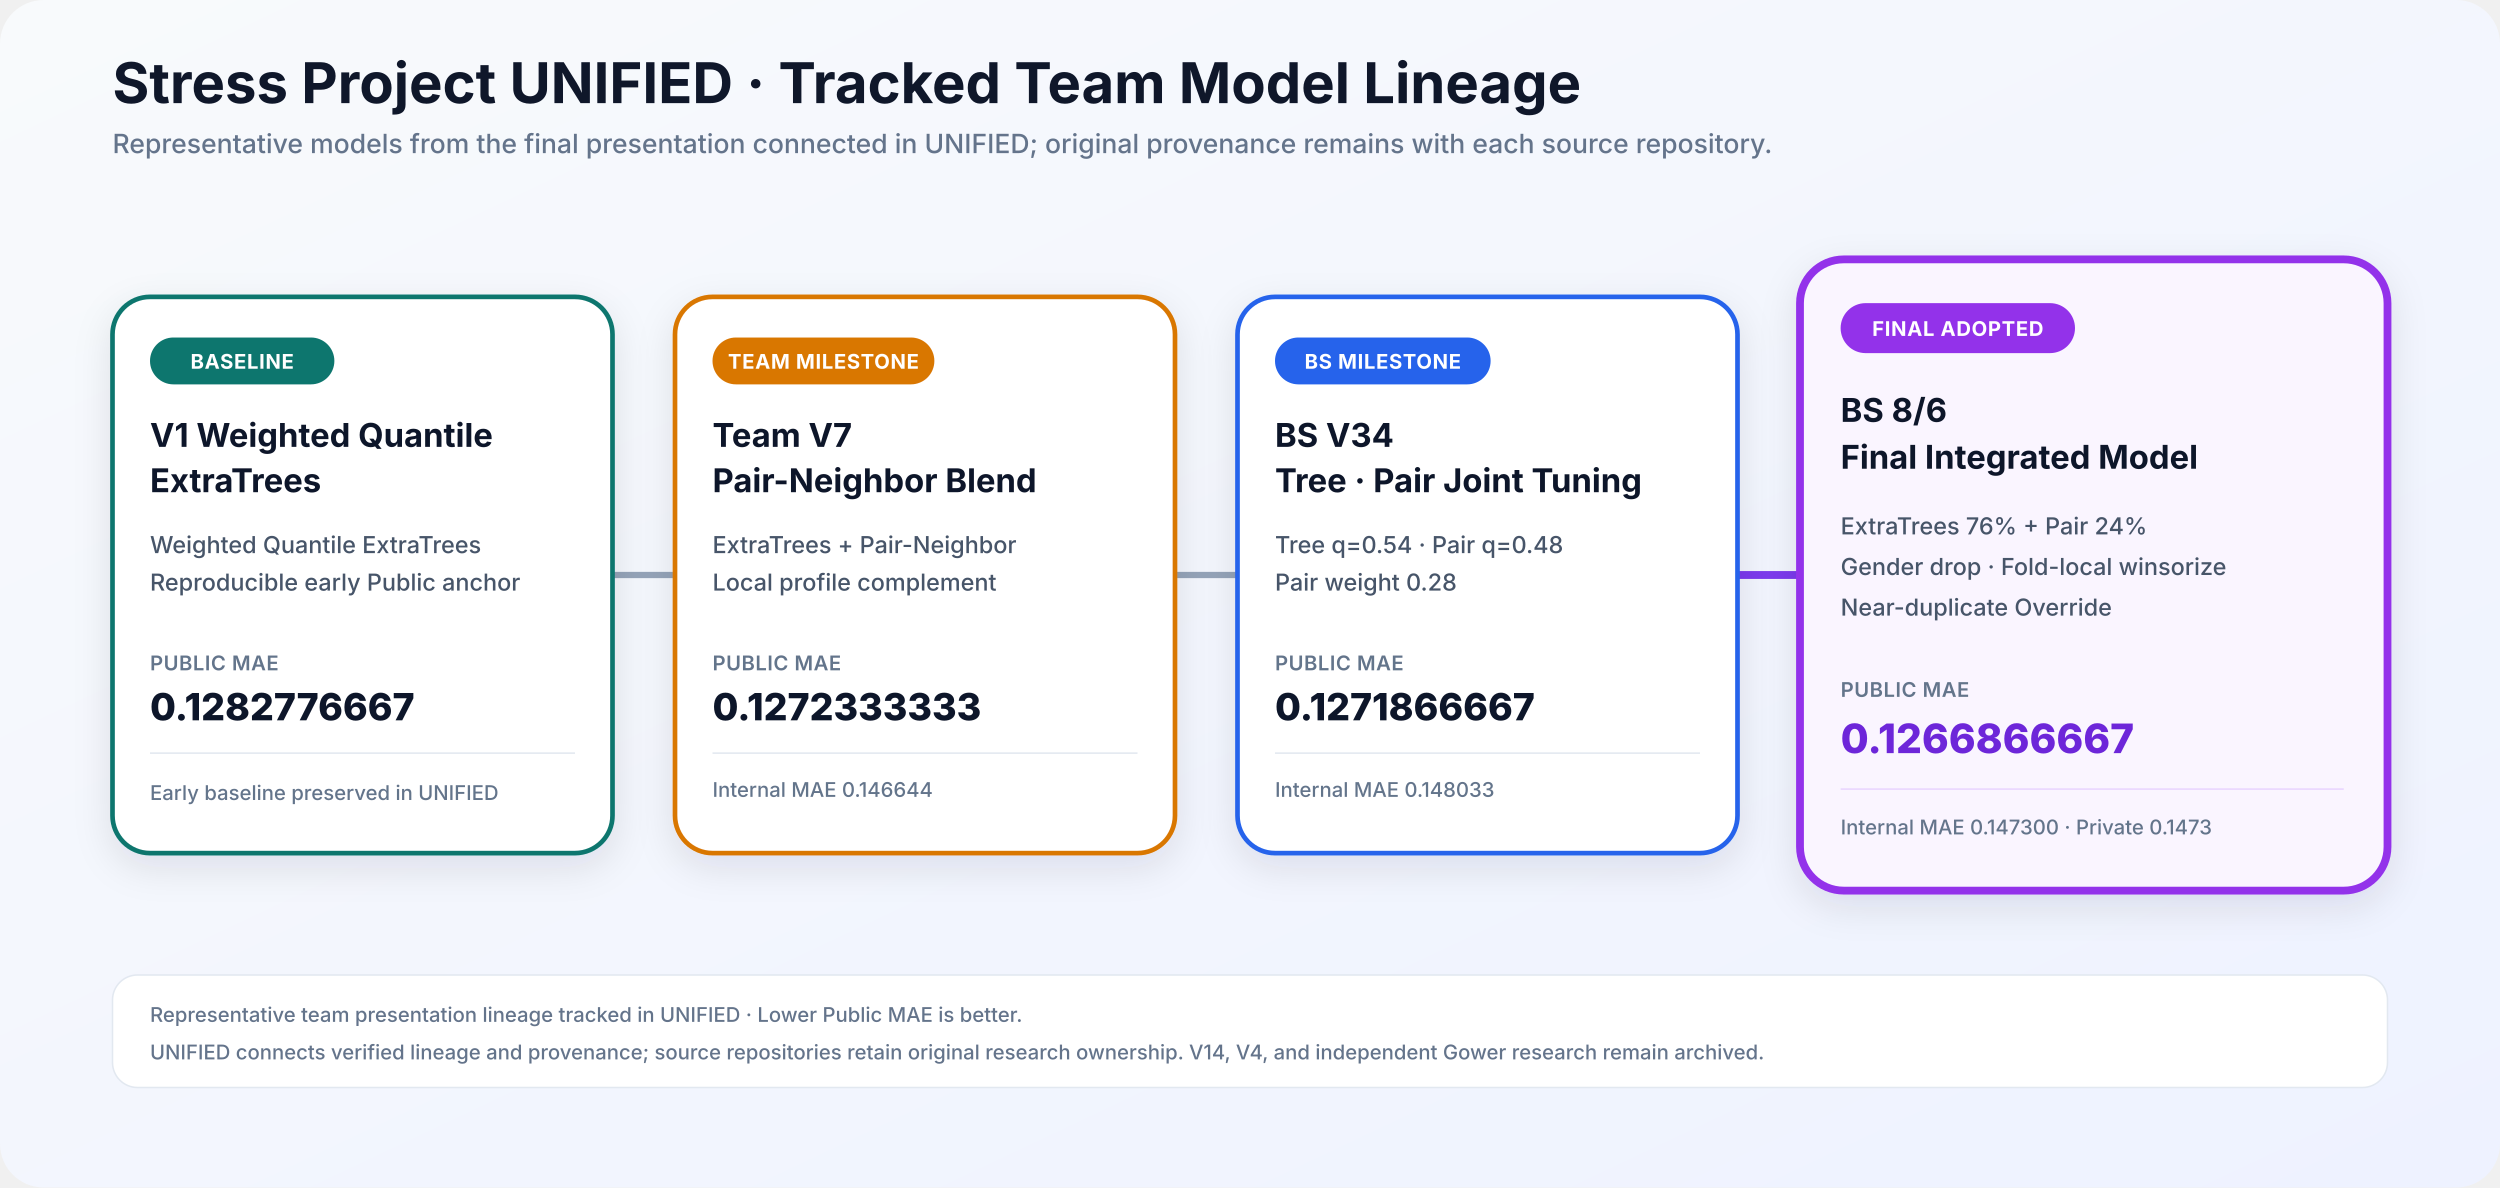
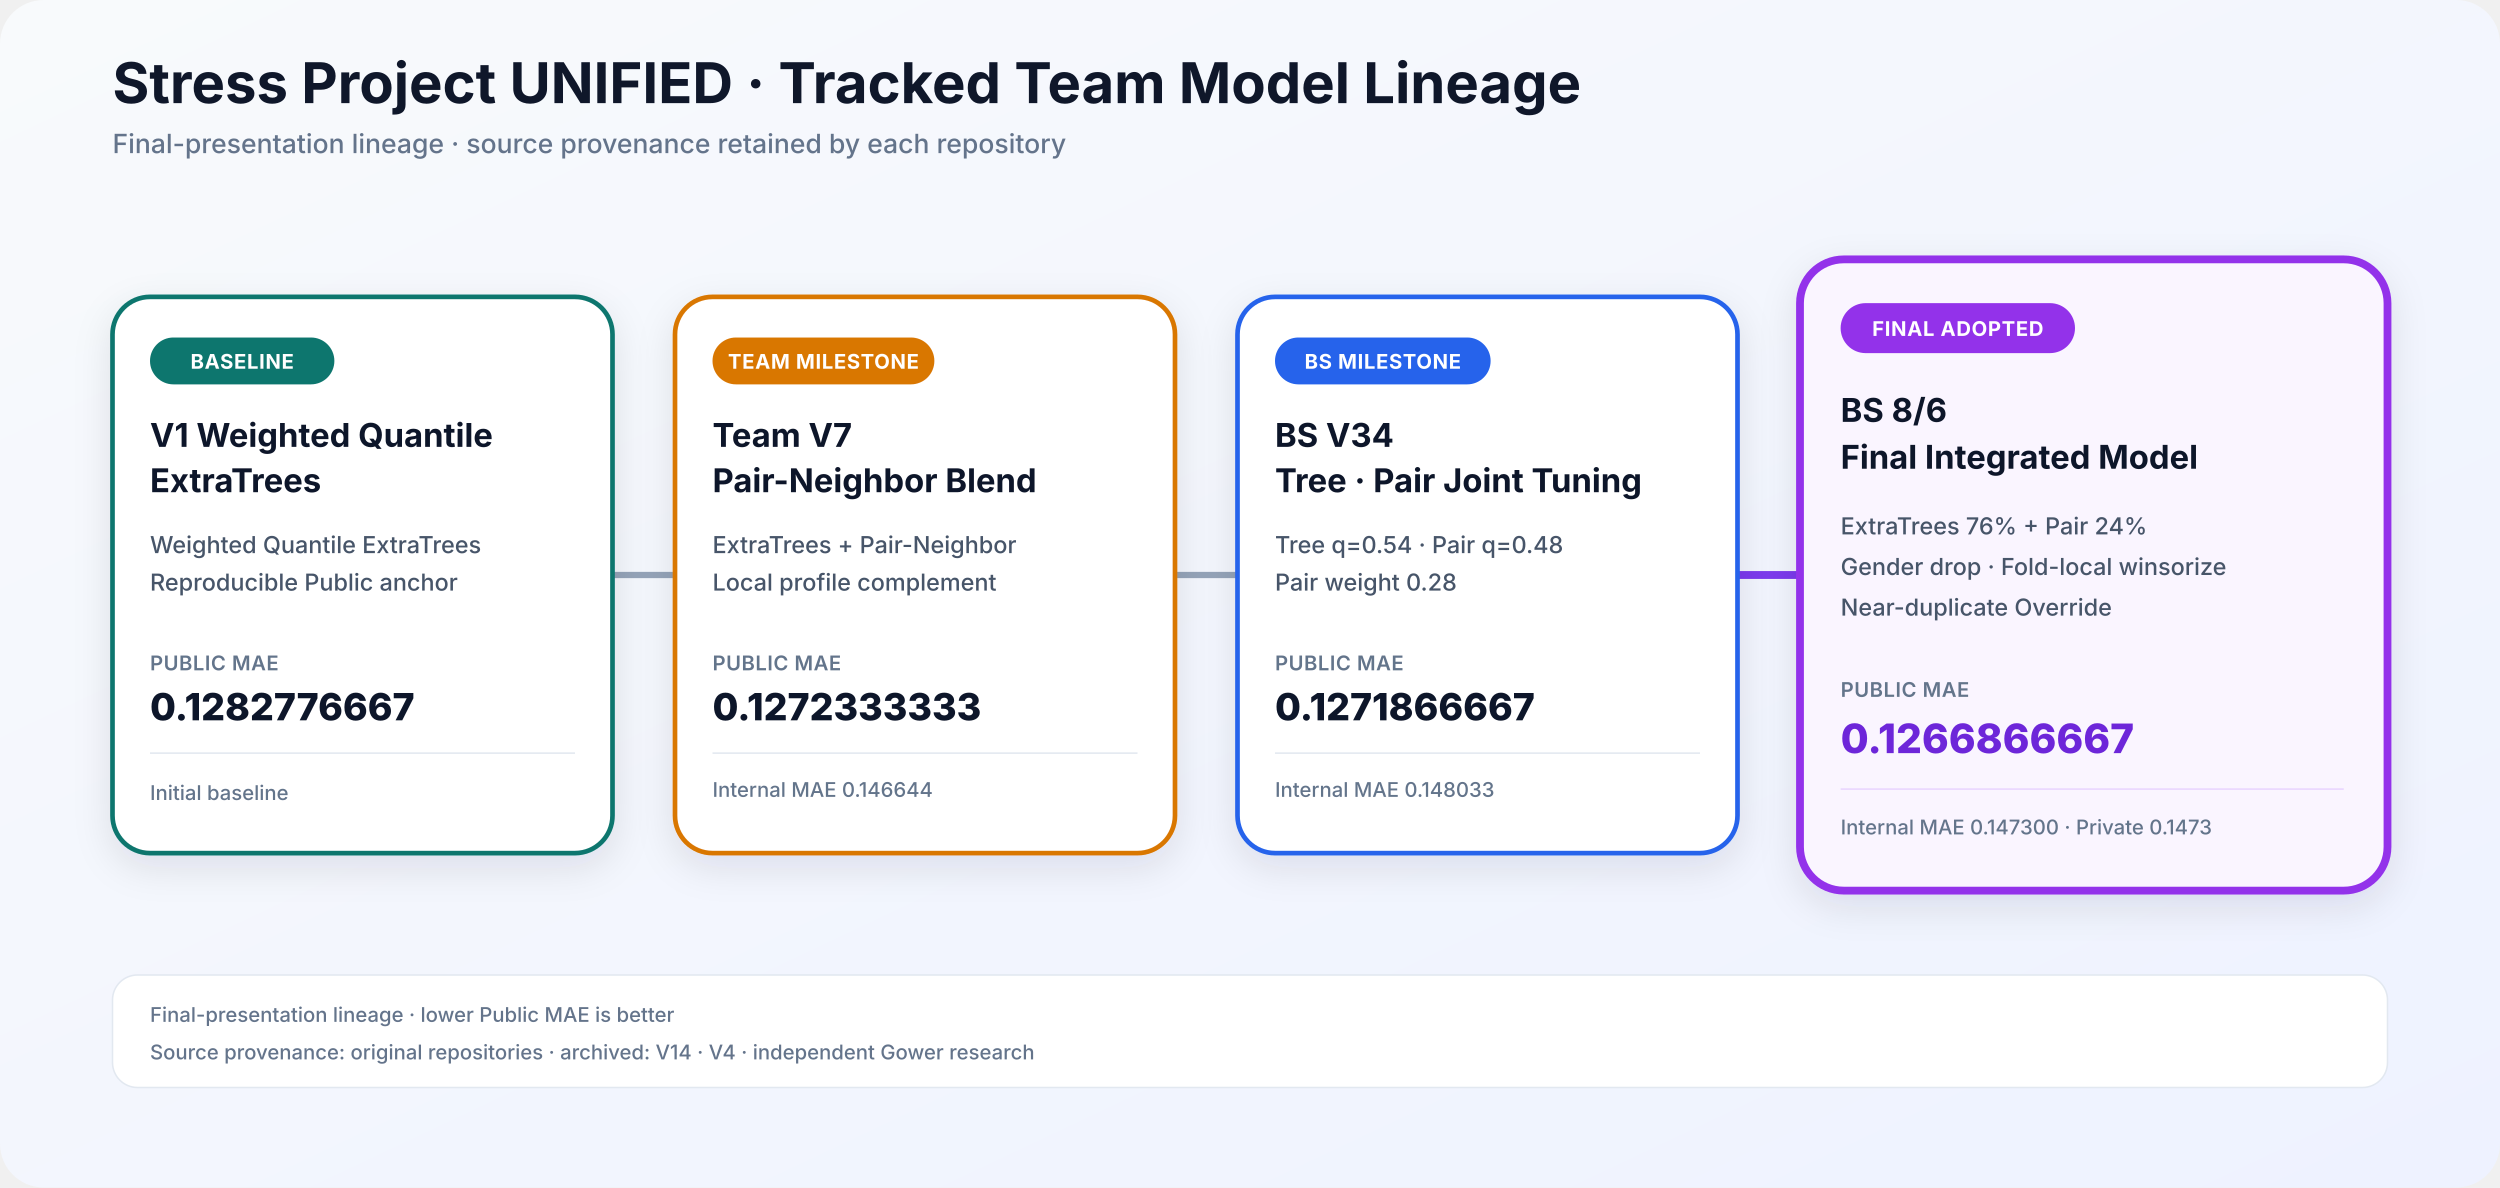
<svg xmlns="http://www.w3.org/2000/svg" width="1600" height="760" viewBox="0 0 1600 760" role="img" aria-labelledby="title desc">
  <defs>
    <linearGradient id="bg" x1="0" x2="1" y1="0" y2="1">
      <stop offset="0%" stop-color="#F8FAFC" />
      <stop offset="100%" stop-color="#EEF2FF" />
    </linearGradient>
    <filter id="shadow" x="-20%" y="-20%" width="140%" height="150%">
      <feDropShadow dx="0" dy="8" stdDeviation="12" flood-color="#0F172A" flood-opacity="0.10" />
    </filter>
    <marker id="arrow" markerWidth="12" markerHeight="12" refX="10" refY="6" orient="auto">
      <path d="M0,0 L12,6 L0,12 z" fill="#94A3B8" />
    </marker>
    <marker id="arrowFinal" markerWidth="12" markerHeight="12" refX="10" refY="6" orient="auto">
      <path d="M0,0 L12,6 L0,12 z" fill="#7C3AED" />
    </marker>
    <style>
      .title{font:700 36px -apple-system,BlinkMacSystemFont,"Segoe UI",sans-serif;fill:#0F172A}
      .subtitle{font:500 17px -apple-system,BlinkMacSystemFont,"Segoe UI",sans-serif;fill:#64748B}
      .stage{font:700 13px -apple-system,BlinkMacSystemFont,"Segoe UI",sans-serif;fill:#FFFFFF;letter-spacing:.4px}
      .model{font:700 21px -apple-system,BlinkMacSystemFont,"Segoe UI",sans-serif;fill:#0F172A}
      .desc{font:500 15px -apple-system,BlinkMacSystemFont,"Segoe UI",sans-serif;fill:#475569}
      .scoreLabel{font:600 13px -apple-system,BlinkMacSystemFont,"Segoe UI",sans-serif;fill:#64748B;letter-spacing:.3px}
      .score{font:800 24px -apple-system,BlinkMacSystemFont,"Segoe UI",sans-serif;fill:#0F172A}
      .scoreFinal{font:800 26px -apple-system,BlinkMacSystemFont,"Segoe UI",sans-serif;fill:#6D28D9}
      .minor{font:500 13px -apple-system,BlinkMacSystemFont,"Segoe UI",sans-serif;fill:#64748B}
      .footer{font:500 13px -apple-system,BlinkMacSystemFont,"Segoe UI",sans-serif;fill:#64748B}
    </style>
  </defs>
  <rect width="1600" height="760" rx="28" fill="url(#bg)" />
  <text x="72" y="66" class="title">Stress Project UNIFIED · Tracked Team Model Lineage</text>
-   <text x="72" y="98" class="subtitle">Representative models from the final presentation connected in UNIFIED; original provenance remains with each source repository.</text>
+   <text x="72" y="98" class="subtitle">Final-presentation lineage · source provenance retained by each repository</text>
  <path d="M392 368 C430 368 446 368 482 368" fill="none" stroke="#94A3B8" stroke-width="4" marker-end="url(#arrow)" />
  <path d="M752 368 C790 368 806 368 842 368" fill="none" stroke="#94A3B8" stroke-width="4" marker-end="url(#arrow)" />
  <path d="M1112 368 C1150 368 1166 368 1202 368" fill="none" stroke="#7C3AED" stroke-width="5" marker-end="url(#arrowFinal)" />
  <g filter="url(#shadow)">
    <rect x="72" y="190" width="320" height="356" rx="24" fill="#FFFFFF" stroke="#0F766E" stroke-width="3" />
    <rect x="96" y="216" width="118" height="30" rx="15" fill="#0F766E" />
    <text x="155" y="236" text-anchor="middle" class="stage">BASELINE</text>
    <text x="96" y="286" class="model">V1 Weighted Quantile</text>
    <text x="96" y="315" class="model">ExtraTrees</text>
    <text x="96" y="354" class="desc">Weighted Quantile ExtraTrees</text>
-     <text x="96" y="378" class="desc">Reproducible early Public anchor</text>
+     <text x="96" y="378" class="desc">Reproducible Public anchor</text>
    <text x="96" y="429" class="scoreLabel">PUBLIC MAE</text>
    <text x="96" y="461" class="score">0.1282776667</text>
    <line x1="96" y1="482" x2="368" y2="482" stroke="#E2E8F0" />
-     <text x="96" y="512" class="minor">Early baseline preserved in UNIFIED</text>
+     <text x="96" y="512" class="minor">Initial baseline</text>
  </g>
  <g filter="url(#shadow)">
    <rect x="432" y="190" width="320" height="356" rx="24" fill="#FFFFFF" stroke="#D97706" stroke-width="3" />
    <rect x="456" y="216" width="142" height="30" rx="15" fill="#D97706" />
    <text x="527" y="236" text-anchor="middle" class="stage">TEAM MILESTONE</text>
    <text x="456" y="286" class="model">Team V7</text>
    <text x="456" y="315" class="model">Pair-Neighbor Blend</text>
    <text x="456" y="354" class="desc">ExtraTrees + Pair-Neighbor</text>
    <text x="456" y="378" class="desc">Local profile complement</text>
    <text x="456" y="429" class="scoreLabel">PUBLIC MAE</text>
    <text x="456" y="461" class="score">0.1272333333</text>
    <line x1="456" y1="482" x2="728" y2="482" stroke="#E2E8F0" />
    <text x="456" y="510" class="minor">Internal MAE 0.146644</text>
  </g>
  <g filter="url(#shadow)">
    <rect x="792" y="190" width="320" height="356" rx="24" fill="#FFFFFF" stroke="#2563EB" stroke-width="3" />
    <rect x="816" y="216" width="138" height="30" rx="15" fill="#2563EB" />
    <text x="885" y="236" text-anchor="middle" class="stage">BS MILESTONE</text>
    <text x="816" y="286" class="model">BS V34</text>
    <text x="816" y="315" class="model">Tree · Pair Joint Tuning</text>
    <text x="816" y="354" class="desc">Tree q=0.54 · Pair q=0.48</text>
    <text x="816" y="378" class="desc">Pair weight 0.28</text>
    <text x="816" y="429" class="scoreLabel">PUBLIC MAE</text>
    <text x="816" y="461" class="score">0.1271866667</text>
    <line x1="816" y1="482" x2="1088" y2="482" stroke="#E2E8F0" />
    <text x="816" y="510" class="minor">Internal MAE 0.148033</text>
  </g>
  <g filter="url(#shadow)">
    <rect x="1152" y="166" width="376" height="404" rx="28" fill="#FAF5FF" stroke="#9333EA" stroke-width="5" />
    <rect x="1178" y="194" width="150" height="32" rx="16" fill="#9333EA" />
    <text x="1253" y="215" text-anchor="middle" class="stage">FINAL ADOPTED</text>
    <text x="1178" y="270" class="model">BS 8/6</text>
    <text x="1178" y="300" class="model">Final Integrated Model</text>
    <text x="1178" y="342" class="desc">ExtraTrees 76% + Pair 24%</text>
    <text x="1178" y="368" class="desc">Gender drop · Fold-local winsorize</text>
    <text x="1178" y="394" class="desc">Near-duplicate Override</text>
    <text x="1178" y="446" class="scoreLabel">PUBLIC MAE</text>
    <text x="1178" y="482" class="scoreFinal">0.1266866667</text>
    <line x1="1178" y1="505" x2="1500" y2="505" stroke="#E9D5FF" />
    <text x="1178" y="534" class="minor">Internal MAE 0.147300 · Private 0.1473</text>
  </g>
  <rect x="72" y="624" width="1456" height="72" rx="16" fill="#FFFFFF" stroke="#E2E8F0" />
-   <text x="96" y="654" class="footer">Representative team presentation lineage tracked in UNIFIED · Lower Public MAE is better.</text>
-   <text x="96" y="678" class="footer">UNIFIED connects verified lineage and provenance; source repositories retain original research ownership. V14, V4, and independent Gower research remain archived.</text>
+   <text x="96" y="654" class="footer">Final-presentation lineage · lower Public MAE is better</text>
+   <text x="96" y="678" class="footer">Source provenance: original repositories · archived: V14 · V4 · independent Gower research</text>
</svg>
